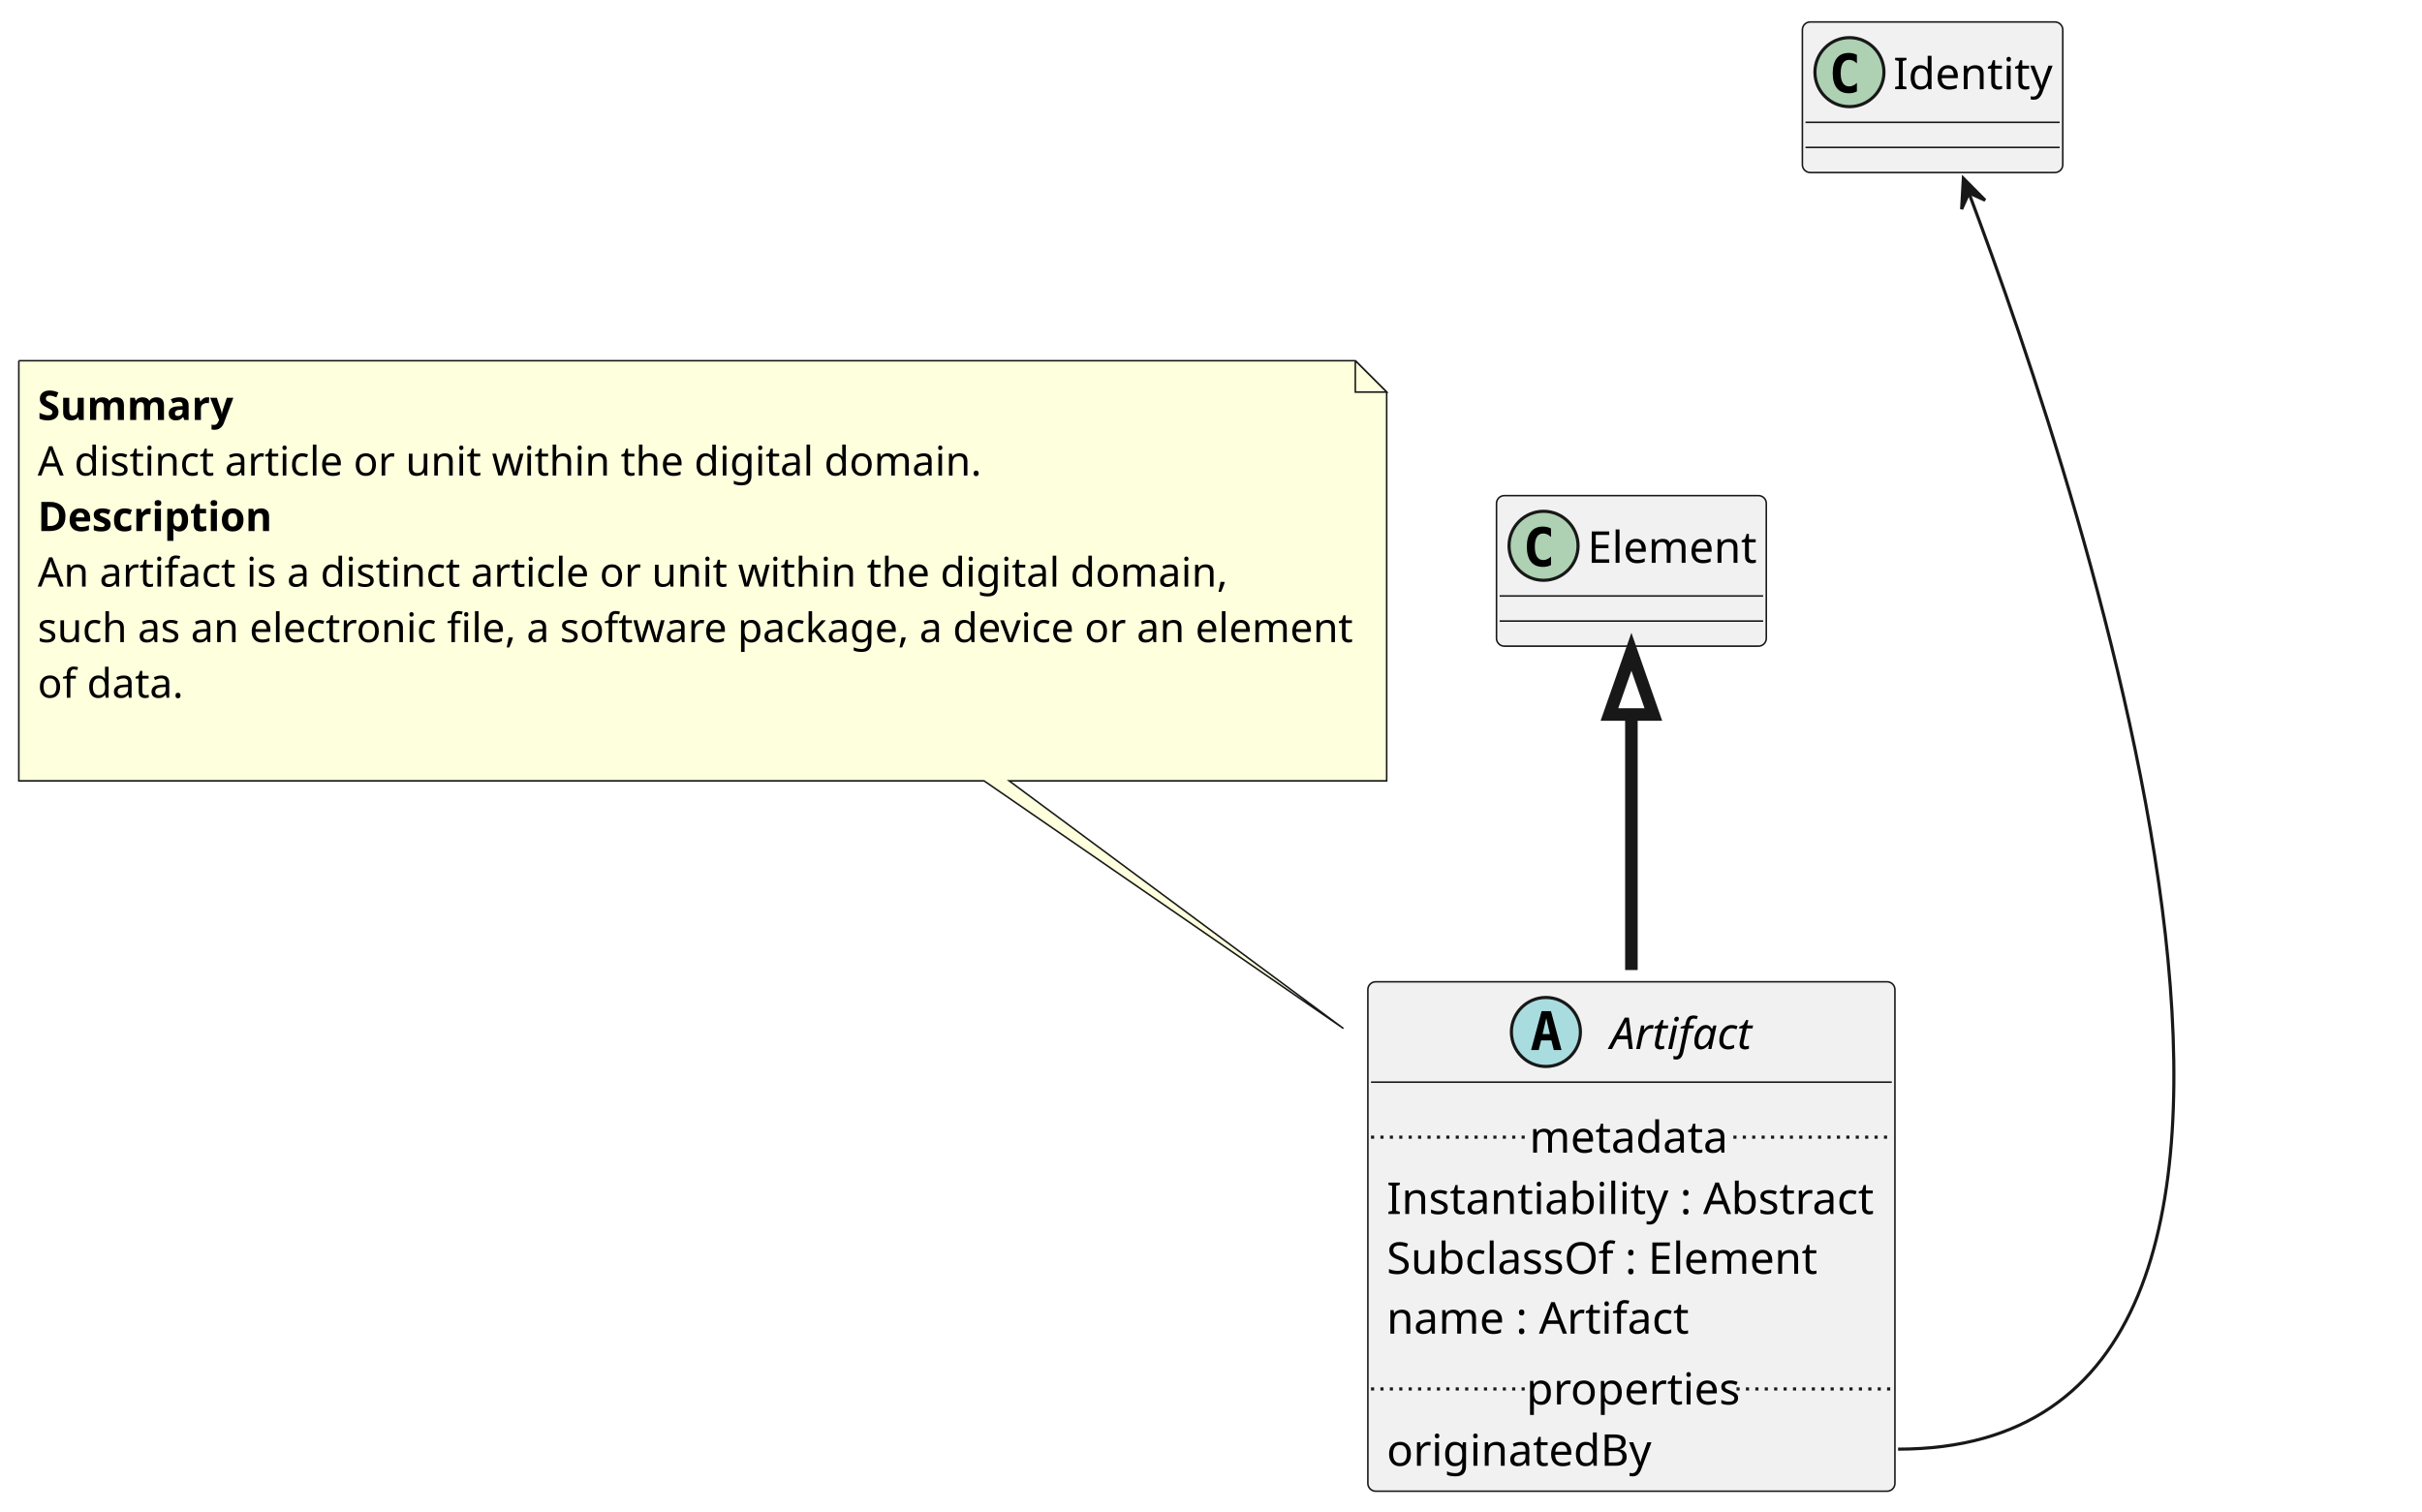
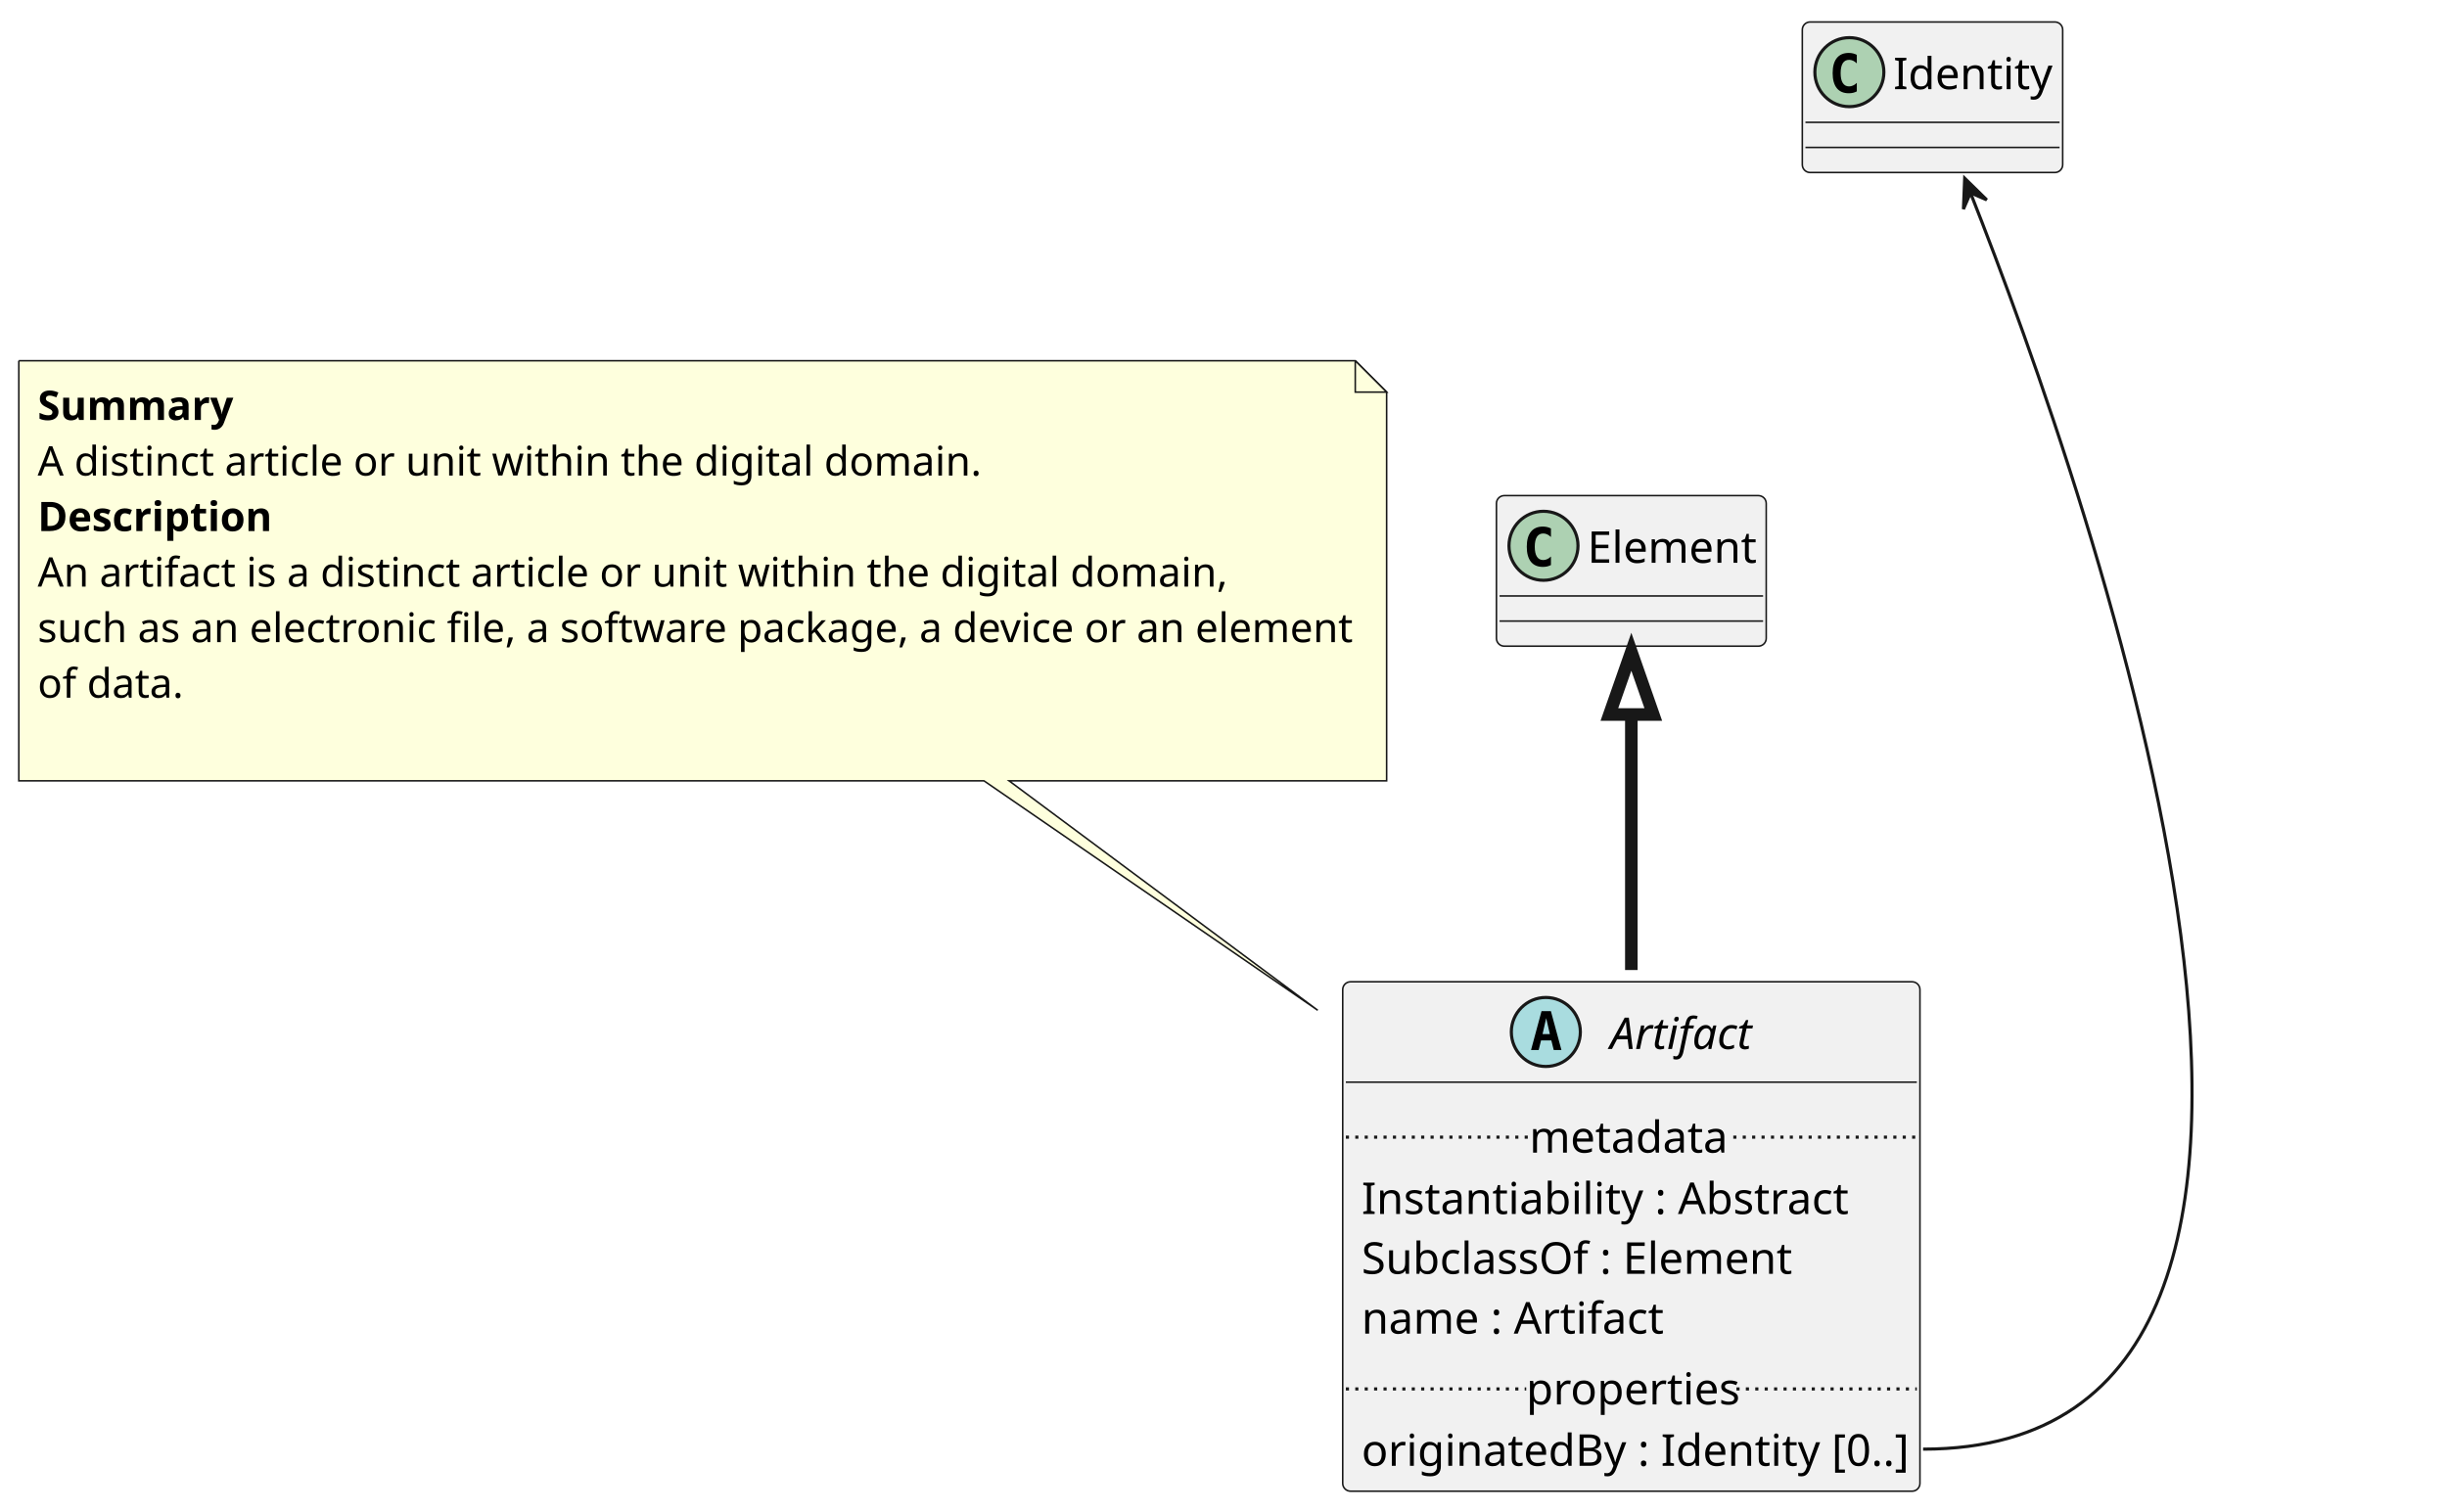
- <svg xmlns="http://www.w3.org/2000/svg" contentStyleType="text/css" height="482px" preserveAspectRatio="none" style="width:772px;height:482px;background:#FFFFFF;" version="1.1" viewBox="0 0 772 482" width="772px" zoomAndPan="magnify">
+ <svg xmlns="http://www.w3.org/2000/svg" contentStyleType="text/css" height="482px" preserveAspectRatio="none" style="width:780px;height:482px;background:#FFFFFF;" version="1.1" viewBox="0 0 780 482" width="780px" zoomAndPan="magnify">
  <defs />
  <g>
    <g id="elem_Artifact">
-       <rect codeLine="1" fill="#F1F1F1" height="162.407" id="Artifact" rx="2.5" ry="2.5" style="stroke:#181818;stroke-width:0.5;" width="168" x="436" y="313" />
+       <rect codeLine="1" fill="#F1F1F1" height="162.407" id="Artifact" rx="2.5" ry="2.5" style="stroke:#181818;stroke-width:0.5;" width="184" x="428" y="313" />
      <ellipse cx="492.75" cy="329" fill="#A9DCDF" rx="11" ry="11" style="stroke:#181818;stroke-width:1.0;" />
      <path d="M491.375,322.359 L494.359,322.359 L497.719,334.75 L495.266,334.75 L494.5,331.688 L491.219,331.688 L490.469,334.75 L488.031,334.75 L491.375,322.359 Z M494.031,329.672 L492.859,324.594 L491.703,329.672 L494.031,329.672 Z " fill="#000000" />
      <text fill="#000000" font-family="sans-serif" font-size="14" font-style="italic" lengthAdjust="spacing" textLength="46" x="513.25" y="334.432">Artifact</text>
-       <line style="stroke:#181818;stroke-width:0.5;" x1="437" x2="603" y1="345" y2="345" />
-       <text fill="#000000" font-family="sans-serif" font-size="14" lengthAdjust="spacing" textLength="156" x="442" y="387.034">Instantiability : Abstract</text>
-       <text fill="#000000" font-family="sans-serif" font-size="14" lengthAdjust="spacing" textLength="137" x="442" y="406.102">SubclassOf : Element</text>
-       <text fill="#000000" font-family="sans-serif" font-size="14" lengthAdjust="spacing" textLength="97" x="442" y="425.17">name : Artifact</text>
-       <line style="stroke:#181818;stroke-width:1.0;stroke-dasharray:1.0,2.0;" x1="437" x2="487.5" y1="362.534" y2="362.534" />
+       <line style="stroke:#181818;stroke-width:0.5;" x1="429" x2="611" y1="345" y2="345" />
+       <text fill="#000000" font-family="sans-serif" font-size="14" lengthAdjust="spacing" textLength="156" x="434" y="387.034">Instantiability : Abstract</text>
+       <text fill="#000000" font-family="sans-serif" font-size="14" lengthAdjust="spacing" textLength="137" x="434" y="406.102">SubclassOf : Element</text>
+       <text fill="#000000" font-family="sans-serif" font-size="14" lengthAdjust="spacing" textLength="97" x="434" y="425.17">name : Artifact</text>
+       <line style="stroke:#181818;stroke-width:1.0;stroke-dasharray:1.0,2.0;" x1="429" x2="487.5" y1="362.534" y2="362.534" />
      <text fill="#000000" font-family="sans-serif" font-size="14" lengthAdjust="spacing" textLength="65" x="487.5" y="367.466">metadata</text>
-       <line style="stroke:#181818;stroke-width:1.0;stroke-dasharray:1.0,2.0;" x1="552.5" x2="603" y1="362.534" y2="362.534" />
-       <text fill="#000000" font-family="sans-serif" font-size="14" lengthAdjust="spacing" textLength="83" x="442" y="467.305">originatedBy</text>
-       <line style="stroke:#181818;stroke-width:1.0;stroke-dasharray:1.0,2.0;" x1="437" x2="486.5" y1="442.806" y2="442.806" />
+       <line style="stroke:#181818;stroke-width:1.0;stroke-dasharray:1.0,2.0;" x1="552.5" x2="611" y1="362.534" y2="362.534" />
+       <text fill="#000000" font-family="sans-serif" font-size="14" lengthAdjust="spacing" textLength="172" x="434" y="467.305">originatedBy : Identity [0..]</text>
+       <line style="stroke:#181818;stroke-width:1.0;stroke-dasharray:1.0,2.0;" x1="429" x2="486.5" y1="442.806" y2="442.806" />
      <text fill="#000000" font-family="sans-serif" font-size="14" lengthAdjust="spacing" textLength="67" x="486.5" y="447.738">properties</text>
-       <line style="stroke:#181818;stroke-width:1.0;stroke-dasharray:1.0,2.0;" x1="553.5" x2="603" y1="442.806" y2="442.806" />
+       <line style="stroke:#181818;stroke-width:1.0;stroke-dasharray:1.0,2.0;" x1="553.5" x2="611" y1="442.806" y2="442.806" />
    </g>
    <g id="elem_GMN3">
-       <path d="M6,115 L6,248.942 A0,0 0 0 0 6,248.942 L313.66,248.942 L428.22,327.89 L321.66,248.942 L442,248.942 A0,0 0 0 0 442,248.942 L442,125 L432,115 L6,115 A0,0 0 0 0 6,115 " fill="#FEFFDD" style="stroke:#181818;stroke-width:0.5;" />
+       <path d="M6,115 L6,248.942 A0,0 0 0 0 6,248.942 L313.66,248.942 L420.05,322.09 L321.66,248.942 L442,248.942 A0,0 0 0 0 442,248.942 L442,125 L432,115 L6,115 A0,0 0 0 0 6,115 " fill="#FEFFDD" style="stroke:#181818;stroke-width:0.5;" />
      <path d="M432,115 L432,125 L442,125 L432,115 " fill="#FEFFDD" style="stroke:#181818;stroke-width:0.5;" />
      <text fill="#000000" font-family="sans-serif" font-size="13" font-weight="bold" lengthAdjust="spacing" textLength="62" x="12" y="133.897">Summary</text>
      <text fill="#000000" font-family="sans-serif" font-size="13" lengthAdjust="spacing" textLength="287" x="12" y="151.603">A distinct article or unit within the digital domain.</text>
      <text fill="#000000" font-family="sans-serif" font-size="13" font-weight="bold" lengthAdjust="spacing" textLength="81" x="12" y="169.309">Description</text>
      <text fill="#000000" font-family="sans-serif" font-size="13" lengthAdjust="spacing" textLength="362" x="12" y="187.015">An artifact is a distinct article or unit within the digital domain,</text>
      <text fill="#000000" font-family="sans-serif" font-size="13" lengthAdjust="spacing" textLength="415" x="12" y="204.721">such as an electronic file, a software package, a device or an element</text>
      <text fill="#000000" font-family="sans-serif" font-size="13" lengthAdjust="spacing" textLength="45" x="12" y="222.427">of data.</text>
      <text fill="#000000" font-family="sans-serif" font-size="13" lengthAdjust="spacing" textLength="3" x="12" y="240.133"> </text>
    </g>
    <g id="elem_Element">
      <rect fill="#F1F1F1" height="48" id="Element" rx="2.5" ry="2.5" style="stroke:#181818;stroke-width:0.5;" width="86" x="477" y="158" />
      <ellipse cx="492" cy="174" fill="#ADD1B2" rx="11" ry="11" style="stroke:#181818;stroke-width:1.0;" />
      <path d="M491.797,180.734 Q489.312,180.734 487.984,179.094 Q486.672,177.422 486.672,174.312 Q486.672,171.188 487.984,169.531 Q489.312,167.875 491.797,167.875 Q492.516,167.875 493.172,168.031 Q493.812,168.188 494.375,168.484 L494.375,171.203 Q494.016,170.859 493.719,170.672 Q493.422,170.469 493.156,170.344 Q492.844,170.203 492.531,170.141 Q492.234,170.078 491.922,170.078 Q490.594,170.078 489.906,171.141 Q489.219,172.234 489.219,174.312 Q489.219,176.406 489.906,177.469 Q490.594,178.547 491.922,178.547 Q492.562,178.547 493.156,178.266 Q493.453,178.141 493.734,177.953 Q494.031,177.75 494.375,177.422 L494.375,180.141 Q493.797,180.438 493.156,180.594 Q492.516,180.734 491.797,180.734 Z " fill="#000000" />
      <text fill="#000000" font-family="sans-serif" font-size="14" lengthAdjust="spacing" textLength="54" x="506" y="179.432">Element</text>
      <line style="stroke:#181818;stroke-width:0.5;" x1="478" x2="562" y1="190" y2="190" />
      <line style="stroke:#181818;stroke-width:0.5;" x1="478" x2="562" y1="198" y2="198" />
    </g>
    <g id="elem_Identity">
      <rect fill="#F1F1F1" height="48" id="Identity" rx="2.5" ry="2.5" style="stroke:#181818;stroke-width:0.5;" width="83" x="574.5" y="7" />
      <ellipse cx="589.5" cy="23" fill="#ADD1B2" rx="11" ry="11" style="stroke:#181818;stroke-width:1.0;" />
      <path d="M589.297,29.734 Q586.812,29.734 585.484,28.094 Q584.172,26.422 584.172,23.312 Q584.172,20.188 585.484,18.531 Q586.812,16.875 589.297,16.875 Q590.016,16.875 590.672,17.031 Q591.312,17.188 591.875,17.484 L591.875,20.203 Q591.516,19.859 591.219,19.672 Q590.922,19.469 590.656,19.344 Q590.344,19.203 590.031,19.141 Q589.734,19.078 589.422,19.078 Q588.094,19.078 587.406,20.141 Q586.719,21.234 586.719,23.312 Q586.719,25.406 587.406,26.469 Q588.094,27.547 589.422,27.547 Q590.062,27.547 590.656,27.266 Q590.953,27.141 591.234,26.953 Q591.531,26.75 591.875,26.422 L591.875,29.141 Q591.297,29.438 590.656,29.594 Q590.016,29.734 589.297,29.734 Z " fill="#000000" />
      <text fill="#000000" font-family="sans-serif" font-size="14" lengthAdjust="spacing" textLength="51" x="603.5" y="28.432">Identity</text>
      <line style="stroke:#181818;stroke-width:0.5;" x1="575.5" x2="656.5" y1="39" y2="39" />
      <line style="stroke:#181818;stroke-width:0.5;" x1="575.5" x2="656.5" y1="47" y2="47" />
    </g>
    <g id="link_Element_Artifact">
      <path codeLine="18" d="M520,227.63 C520,251.38 520,281.36 520,309.26 " fill="none" id="Element-backto-Artifact" style="stroke:#181818;stroke-width:4.0;" />
      <polygon fill="none" points="513,227.79,520,207.79,527,227.79,513,227.79" style="stroke:#181818;stroke-width:4.0;" />
    </g>
    <g id="link_Identity_Artifact">
-       <path codeLine="19" d="M627.47,61.23 C663.96,158.02 765.74,462 605,462 " fill="none" id="Identity-backto-Artifact" style="stroke:#181818;stroke-width:1.0;" />
-       <polygon fill="#181818" points="625.81,56.84,625.261,66.674,627.583,61.515,632.741,63.837,625.81,56.84" style="stroke:#181818;stroke-width:1.0;" />
+       <path codeLine="19" d="M628.01,61.23 C666.29,158.02 773.69,462 613,462 " fill="none" id="Identity-backto-Artifact" style="stroke:#181818;stroke-width:1.0;" />
+       <polygon fill="#181818" points="626.26,56.83,625.862,66.671,628.105,61.477,633.298,63.719,626.26,56.83" style="stroke:#181818;stroke-width:1.0;" />
    </g>
  </g>
</svg>
